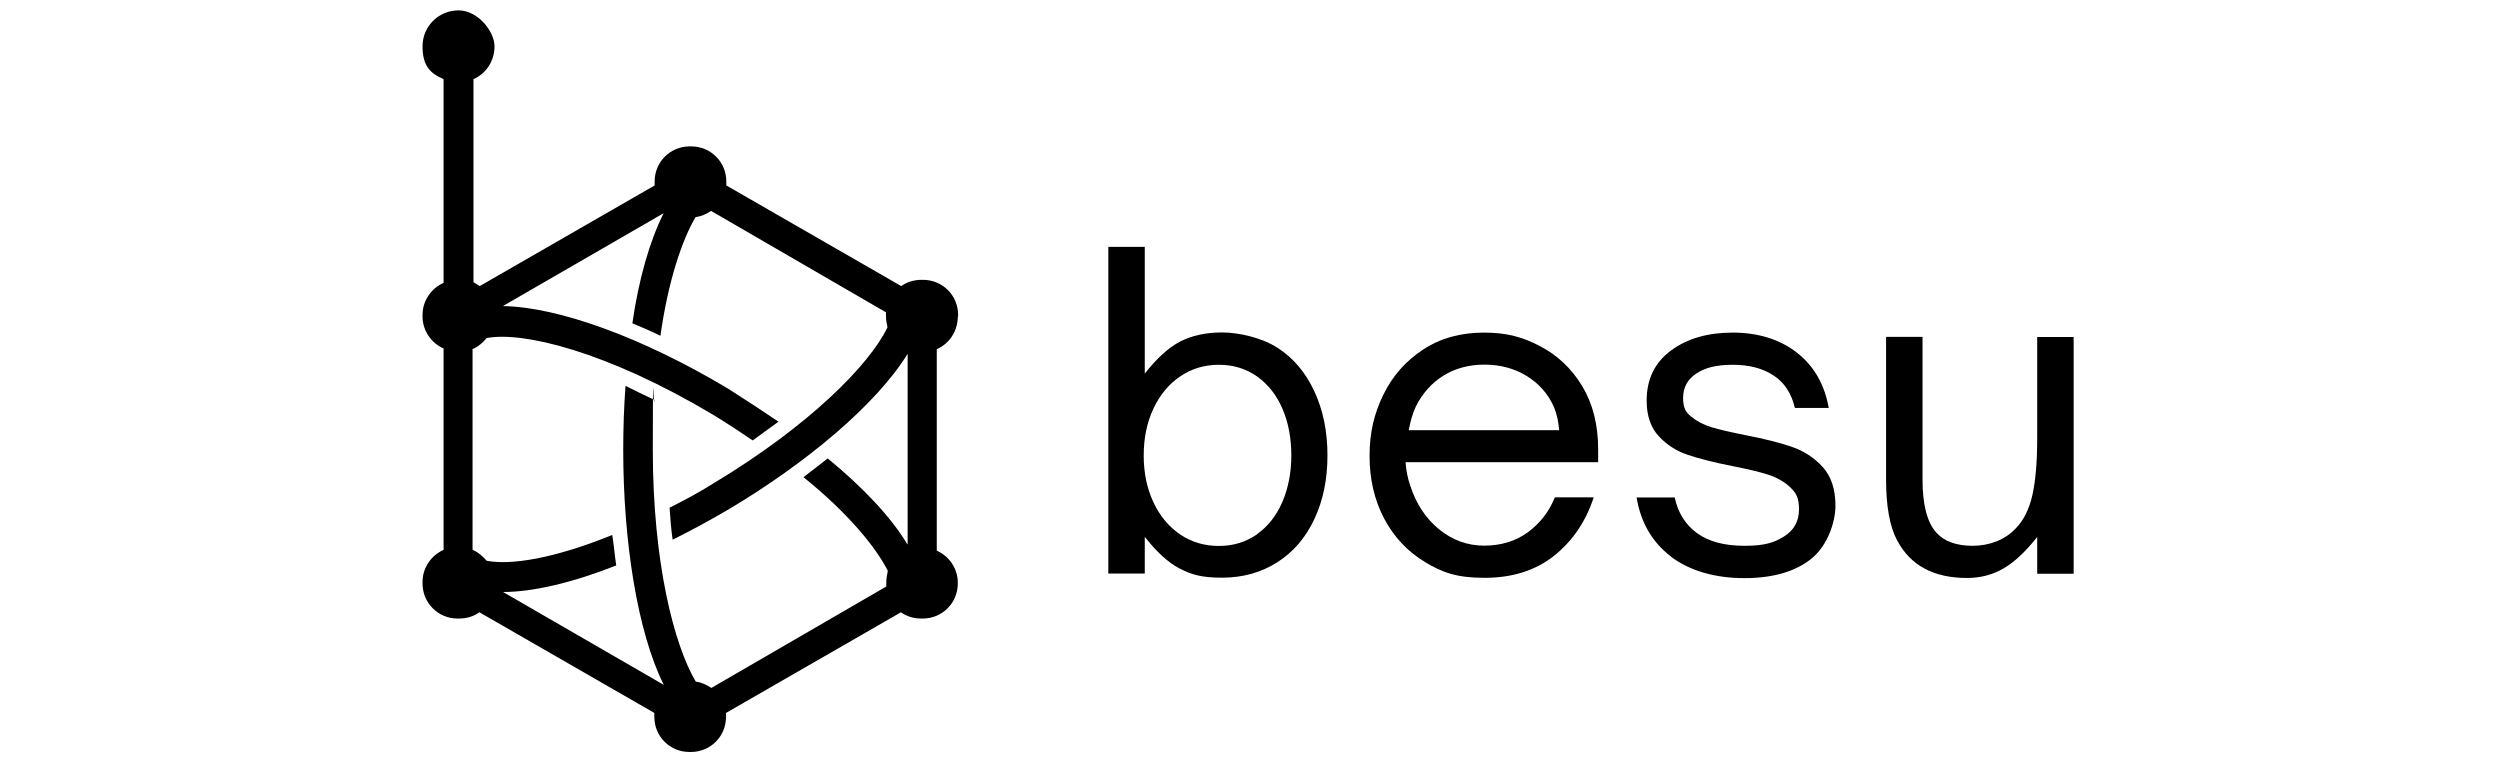
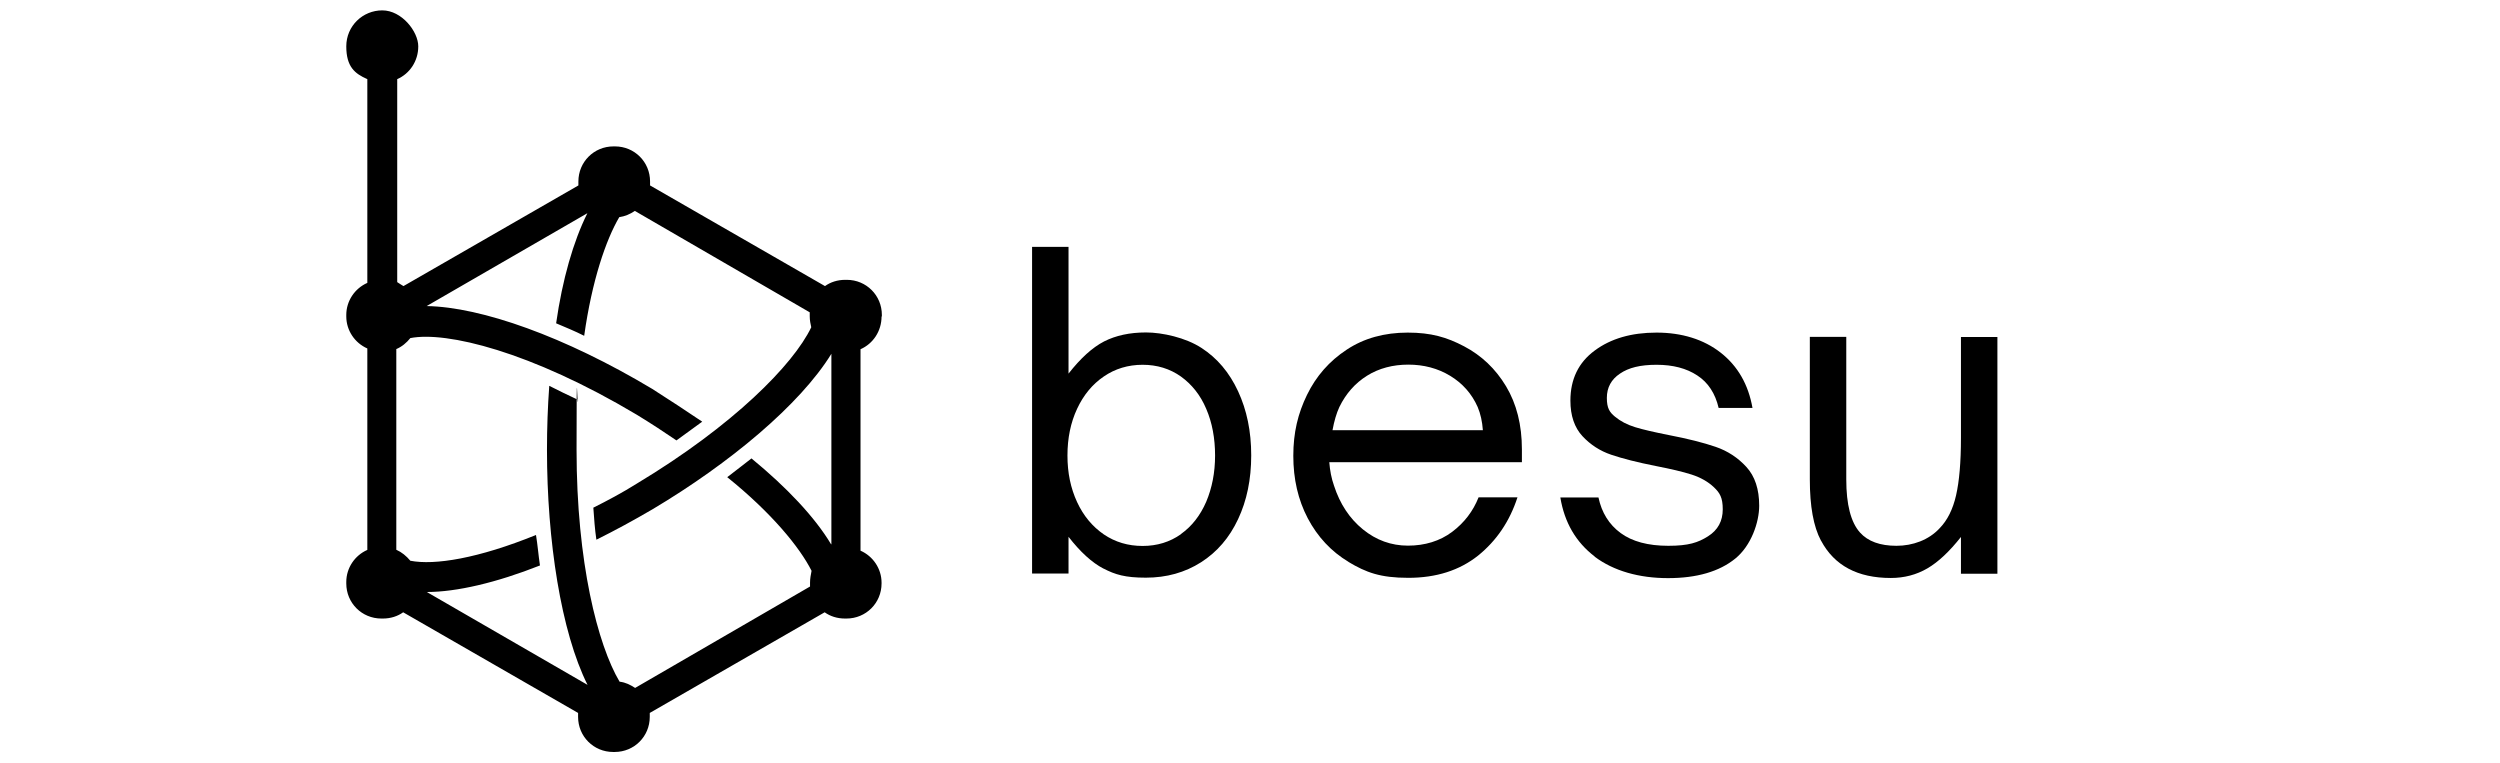
- <svg xmlns="http://www.w3.org/2000/svg" version="1.1" width="200" height="61" viewBox="-200 0 1500 500">
+ <svg xmlns="http://www.w3.org/2000/svg" version="1.1" width="200" height="61" viewBox="0 0 1200 500">
  <defs>
    <style>
      .cls-1 {
        fill: #000000;
      }
    </style>
  </defs>
  <g>
    <g id="Layer_1">
      <path class="cls-1" d="M358.6,207.5v-1c0-12.8-10.2-23-23-23h-1c-5.1,0-9.7,1.5-13.3,4.1l-114.7-66v-2.6c0-12.8-10.2-23-23-23h-1c-12.8,0-23,10.2-23,23v2.6l-114.7,66c-1.5-1-2.6-1.5-4.1-2.6V51.9c8.2-3.6,13.8-11.8,13.8-21.5S43.8,6.8,31,6.8,7.4,17,7.4,30.4s5.6,17.9,13.8,21.5v133.6c-8.2,3.6-13.8,11.8-13.8,21v1c0,9.2,5.6,17.4,13.8,21v132.1c-8.2,3.6-13.8,11.8-13.8,21v1c0,12.8,10.2,23,23,23h1c5.1,0,9.7-1.5,13.3-4.1l114.7,66v2.6c0,12.8,10.2,23,23,23h1c12.8,0,23-10.2,23-23v-2.6l114.7-66c3.6,2.6,8.2,4.1,13.3,4.1h1c12.8,0,23-10.2,23-23v-.5c0-9.2-5.6-17.4-13.8-21v-132.1c8.2-3.6,13.8-11.8,13.8-21.5ZM325.3,356.9c-10.7-17.9-29.2-37.4-52.2-56.3-5.1,4.1-10.7,8.2-15.9,12.3,29.2,23.5,47.6,46.1,55.3,61.4-.5,2.6-1,5.1-1,7.7v2.6l-114.7,66.5c-3.1-2-6.1-3.6-10.2-4.1-14.3-24.1-28.2-78.3-28.2-152s.5-22.5,1-32.8c-6.7-3.1-12.8-6.1-18.9-9.2-1,13.8-1.5,27.6-1.5,42,0,59.4,9.2,119.3,26.6,154.1l-105.4-60.9c19.5,0,45.6-6.1,74.2-17.4-1-6.7-1.5-13.3-2.6-20-37.9,15.4-66.5,20-82.4,16.9-2.6-3.1-5.6-5.6-9.2-7.2v-131.6c3.6-1.5,6.7-4.1,9.2-7.2,23.5-4.6,78.8,8.7,148.4,50.2,9.2,5.6,17.9,11.3,26.1,16.9,5.6-4.1,11.3-8.2,16.9-12.3-10.7-7.2-21.5-14.3-32.8-21.5-57.3-34.3-112.1-53.7-147.9-54.3l105.4-60.9c-9.2,18.4-16.4,43.5-20.5,72.2,6.1,2.6,12.3,5.1,18.4,8.2,5.1-36.3,14.3-63,23-77.8,3.6-.5,7.2-2,10.2-4.1l114.7,66.5v2.6c0,2.6.5,5.1,1,7.2-11.8,24.6-51.2,64.5-114.2,102.4-9.7,6.1-19.5,11.3-28.7,15.9.5,7.2,1,14.3,2,21,12.3-6.1,24.6-12.8,36.9-20,50.7-30.2,96.7-68.6,117.2-101.9v124.9h-.5Z" />
      <g>
        <path class="cls-1" d="M504,372.9c-7.7-4-15.3-11-23-20.9v24.1h-23.9v-214.2h23.9v83.1c7.9-10.1,15.6-17.1,23.3-21.1,7.7-3.9,16.8-5.9,27.5-5.9s26,3.4,36.3,10.1c10.4,6.7,18.4,16.2,24.1,28.5,5.7,12.3,8.6,26.2,8.6,42s-2.9,29.7-8.6,41.8c-5.7,12.2-13.8,21.6-24.3,28.3-10.5,6.7-22.6,10.1-36.2,10.1s-20.1-2-27.8-6ZM554.7,350.2c7.2-5.1,12.7-12.2,16.6-21.2,3.8-9,5.8-19.1,5.8-30.3s-1.9-21.6-5.8-30.6c-3.8-9-9.4-16-16.6-21.2-7.2-5.1-15.6-7.7-25.1-7.7s-18.1,2.6-25.5,7.7c-7.5,5.1-13.3,12.2-17.5,21.2s-6.3,19.2-6.3,30.6,2.1,21.4,6.3,30.5c4.2,9.1,10.1,16.1,17.5,21.2,7.5,5.1,16,7.6,25.5,7.6s17.9-2.6,25.1-7.7Z" />
        <path class="cls-1" d="M664.7,368.5c-11.5-6.9-20.4-16.5-26.8-28.6-6.4-12.2-9.5-25.8-9.5-41s3-27.7,9-40c6-12.3,14.6-22.1,26-29.6,11.3-7.5,24.7-11.2,40-11.2s25.6,3,37,9c11.4,6,20.6,14.7,27.5,26.2,6.9,11.5,10.4,25.3,10.4,41.4v8.4h-126.3c.4,5.4,1.4,10.6,3.1,15.4,3.9,12,10.2,21.5,18.9,28.6,8.7,7.1,18.6,10.7,29.6,10.7s20.9-3,28.9-9c8-6,13.8-13.6,17.4-22.7h25.5c-5.1,15.7-13.7,28.4-25.8,38.2-12.2,9.7-27.4,14.6-45.8,14.6s-27.6-3.5-39.2-10.4ZM752.7,282.1c-.4-5.6-1.5-10.7-3.4-15.2-3.9-8.8-10-15.6-18.1-20.5-8.1-4.9-17.3-7.3-27.4-7.3s-19.3,2.4-27.1,7.3c-7.8,4.9-13.8,11.7-18.1,20.5-1.9,4.1-3.4,9.2-4.5,15.2h98.5Z" />
        <path class="cls-1" d="M826,364.9c-12.3-9.4-19.8-22.3-22.5-38.7h25c2.1,9.9,6.9,17.7,14.5,23.3s18,8.4,31.3,8.4,19.5-2.1,26-6.2c6.5-4.1,9.7-10,9.7-17.7s-1.9-10.8-5.8-14.5c-3.8-3.6-8.7-6.4-14.6-8.3-5.9-1.9-13.7-3.7-23.4-5.6-12.2-2.4-21.9-4.9-29.3-7.4-7.4-2.5-13.7-6.6-18.9-12.2-5.2-5.6-7.9-13.4-7.9-23.3,0-14,5.3-25,15.9-32.8,10.6-7.9,24.1-11.8,40.6-11.8s30.9,4.4,42.1,13.2c11.2,8.8,18.1,20.9,20.8,36.2h-22.2c-2.2-9.5-6.9-16.7-14-21.3-7.1-4.7-16-7-26.7-7s-18.3,1.9-24,5.8c-5.7,3.8-8.6,9.1-8.6,15.9s1.8,9.4,5.3,12.3c3.6,3,8,5.3,13.2,6.9,5.2,1.6,12.6,3.3,22.2,5.2,12.5,2.4,22.7,5,30.6,7.7,7.9,2.7,14.6,7.1,20.2,13.2,5.6,6.1,8.4,14.6,8.4,25.4s-5.2,26.2-15.7,34.7c-10.5,8.5-25.2,12.8-44.1,12.8s-35.6-4.7-48-14Z" />
        <path class="cls-1" d="M974.4,354.5c-4.9-9.2-7.3-22.5-7.3-40.1v-93.5h23.9v93.5c0,16.5,3,28.1,9,34.8,5.2,5.8,13.2,8.7,23.9,8.7s21.2-3.8,28.3-11.5c5.1-5.2,8.7-12.4,10.8-21.6,2.1-9.2,3.2-21.7,3.2-37.6v-66.2h23.9v155.2h-23.9v-24.1c-7.5,9.5-14.8,16.4-22,20.6-7.2,4.2-15.2,6.3-24,6.3-21.7,0-37-8.1-45.7-24.4Z" />
      </g>
    </g>
  </g>
</svg>
